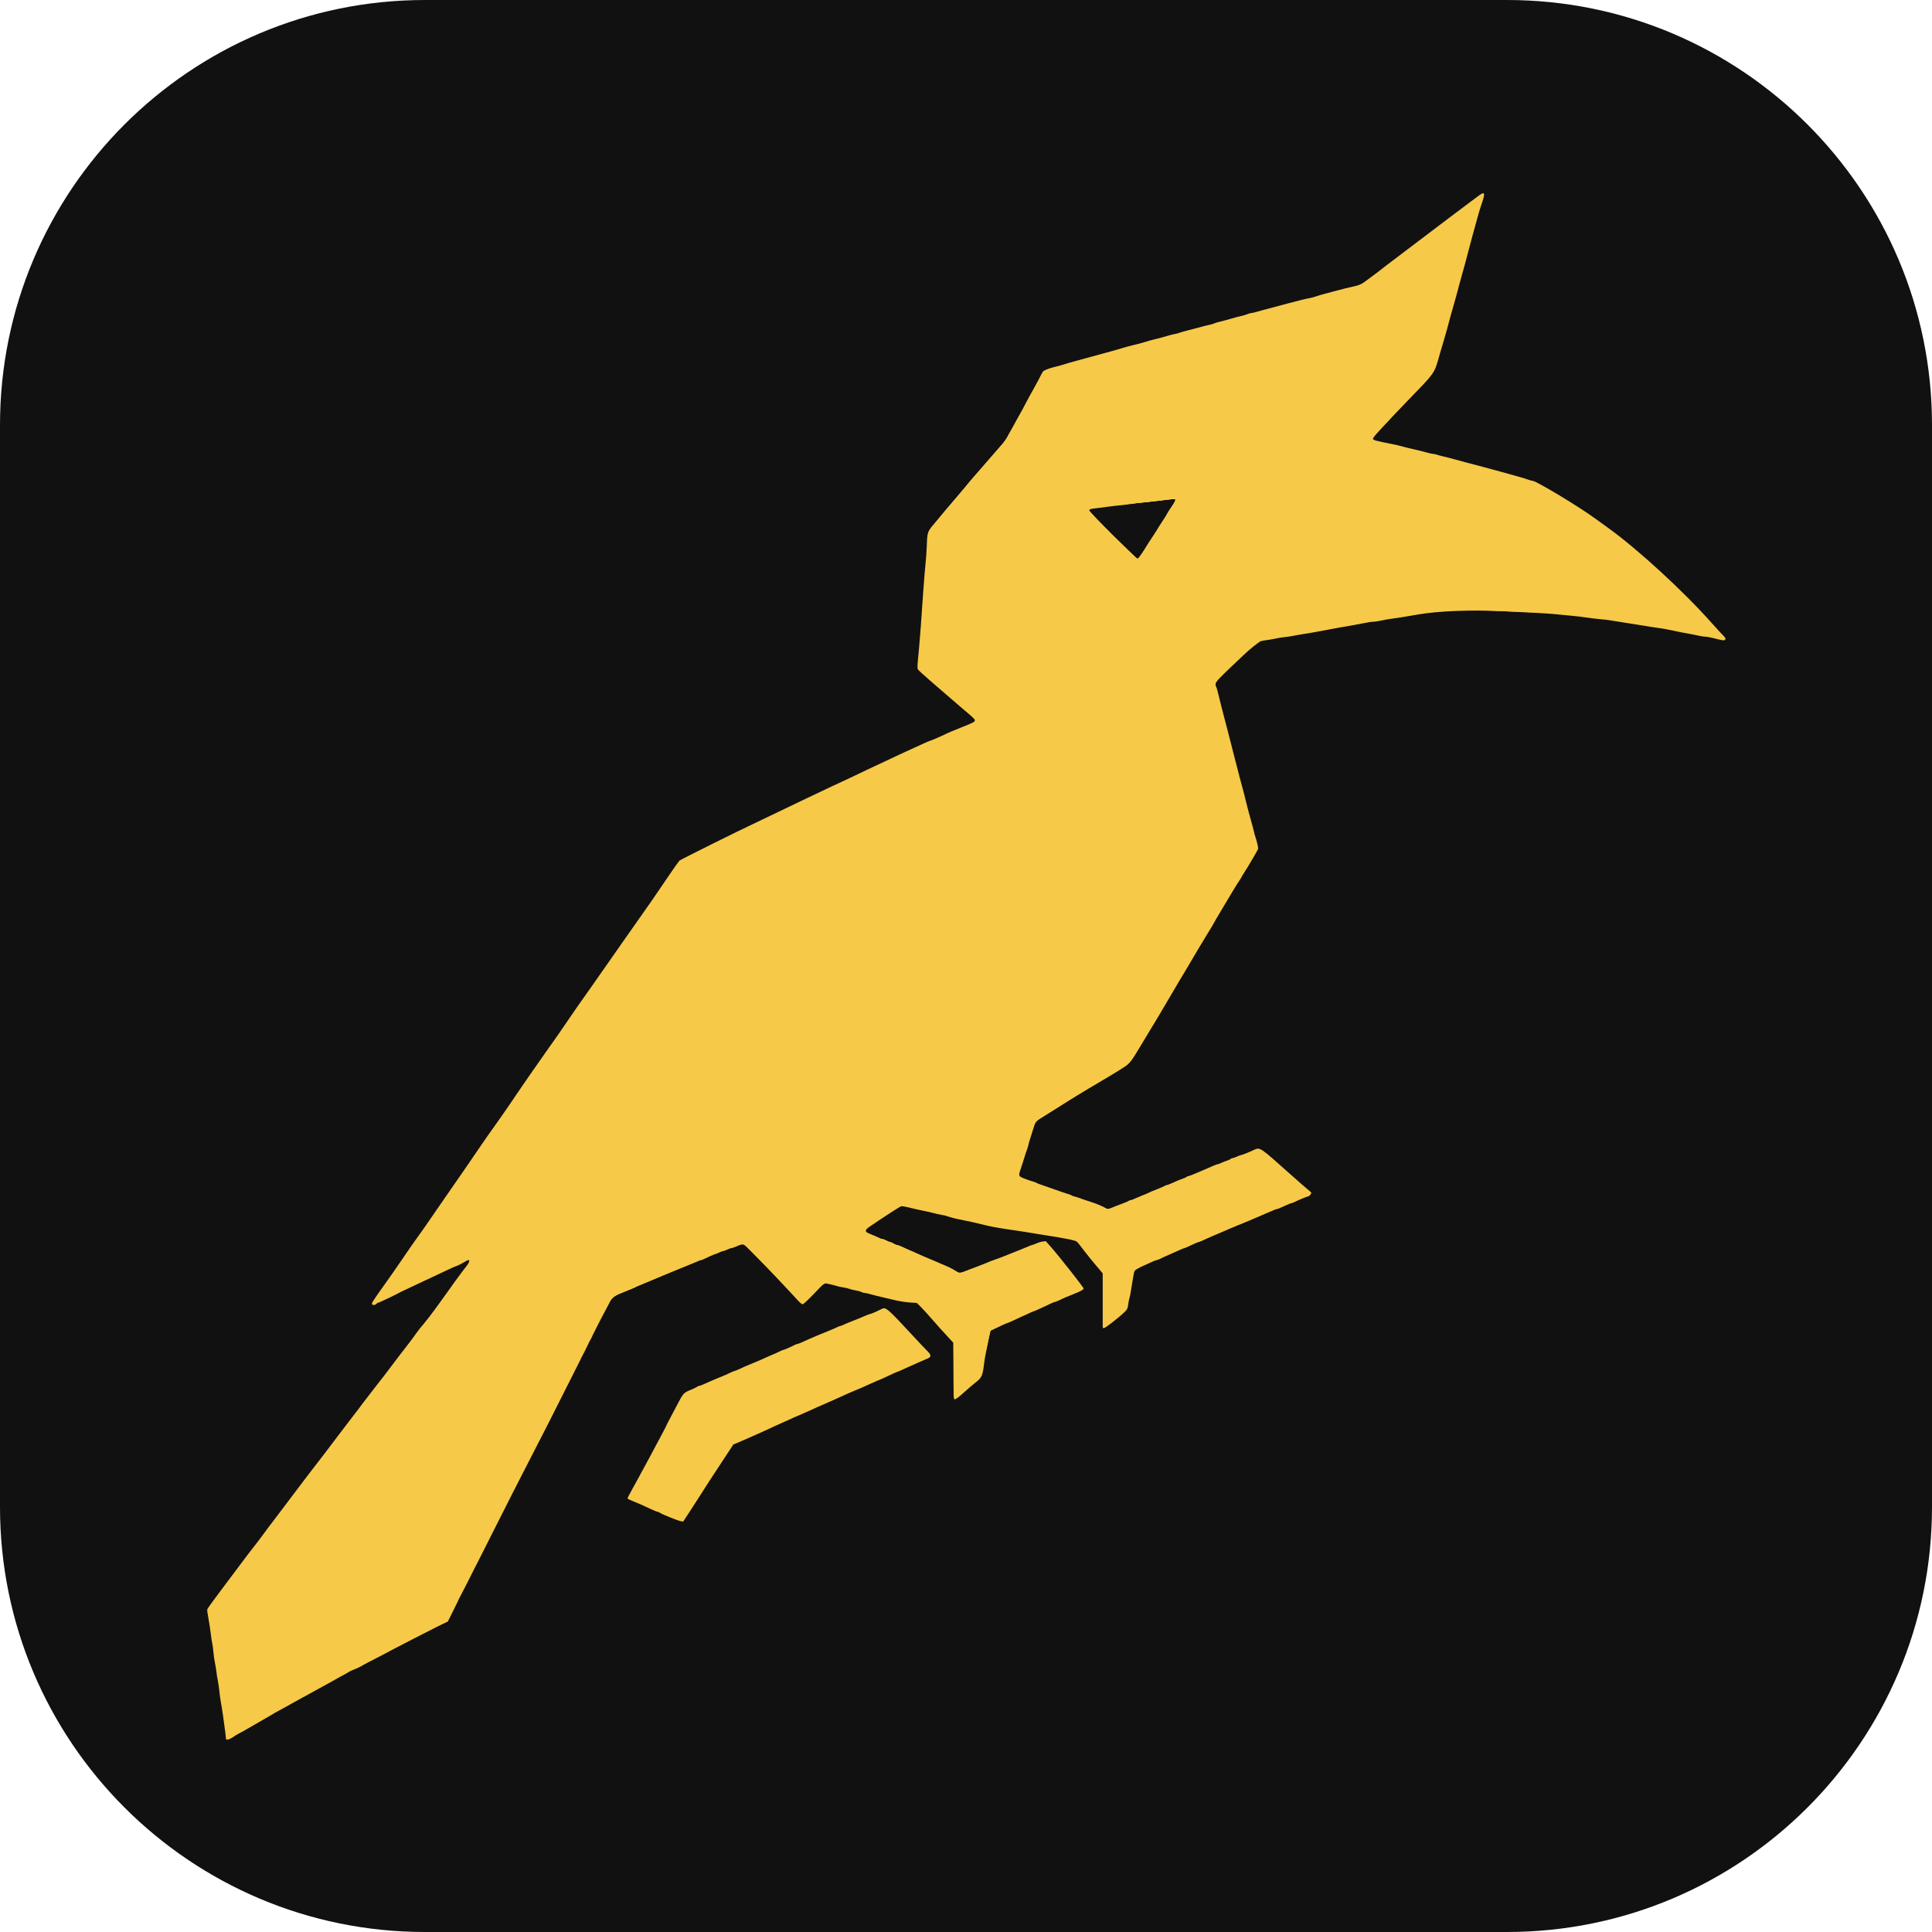
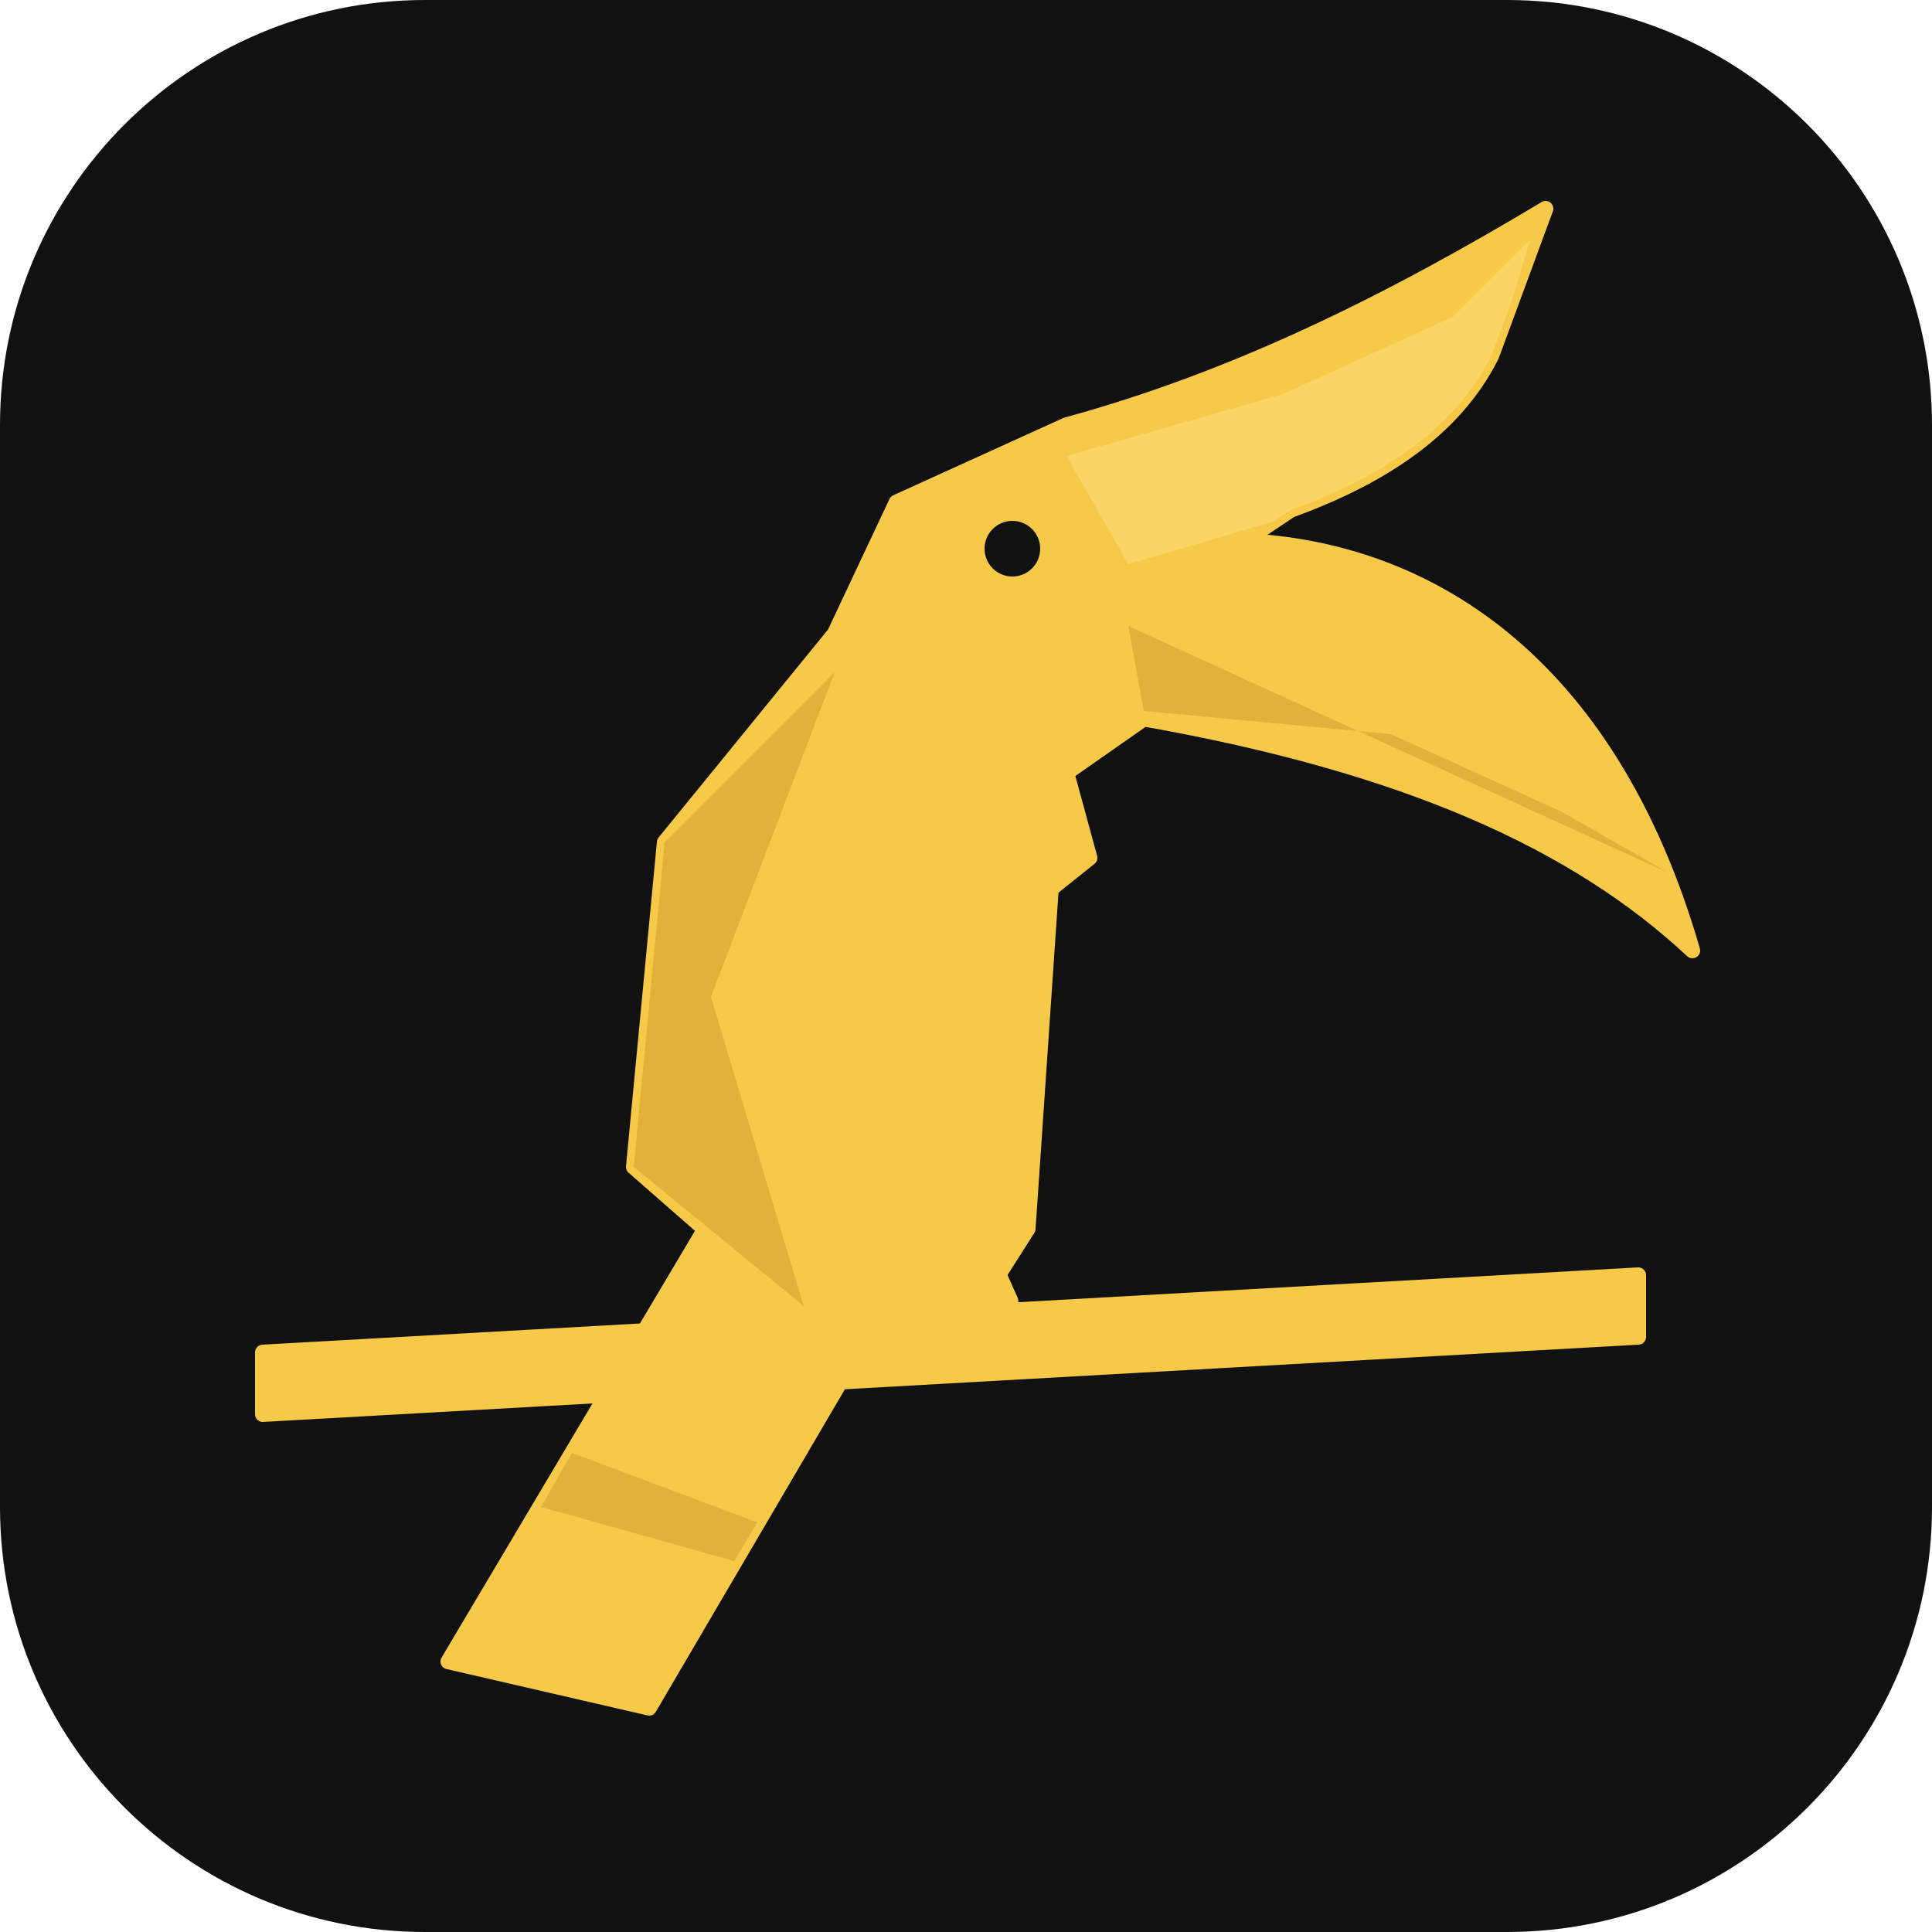
<svg xmlns="http://www.w3.org/2000/svg" viewBox="0 0 100 100">
  <rect width="100" height="100" rx="22" fill="#111111" />
-   <g transform="translate(8.429 7.828) scale(0.038778)">
-     <g transform="translate(0,2180) scale(0.1,-0.1)">
-       <path fill="#f7c948" fill-rule="nonzero" d="M17525 21178 c-44 -34 -96 -73 -116 -87 -20 -14 -92 -68 -160 -120 -68 -52 -286 -217 -484 -366 -198 -149 -397 -300 -442 -335 -77 -62 -125 -98 -272 -206 -50 -37 -80 -51 -140 -65 -42 -10 -98 -23 -126 -29 -27 -7 -79 -20 -115 -30 -36 -10 -103 -28 -150 -40 -47 -12 -105 -29 -130 -38 -25 -9 -63 -19 -85 -23 -22 -3 -69 -14 -105 -23 -134 -34 -227 -59 -290 -76 -36 -10 -103 -28 -150 -40 -47 -12 -114 -30 -150 -41 -36 -11 -73 -19 -83 -19 -10 0 -34 -7 -55 -16 -20 -8 -57 -19 -82 -24 -25 -5 -85 -21 -135 -36 -49 -14 -115 -32 -146 -39 -30 -7 -64 -17 -75 -23 -11 -6 -42 -15 -69 -20 -28 -6 -93 -22 -145 -37 -52 -14 -120 -32 -150 -39 -30 -7 -77 -21 -103 -30 -26 -9 -54 -16 -62 -16 -8 0 -43 -9 -77 -19 -62 -19 -100 -29 -208 -56 -30 -7 -75 -20 -100 -28 -51 -16 -114 -33 -180 -48 -25 -6 -72 -18 -105 -28 -90 -27 -194 -57 -245 -70 -49 -13 -159 -43 -260 -71 -36 -10 -85 -23 -110 -30 -57 -14 -176 -49 -215 -62 -16 -6 -55 -16 -85 -23 -62 -15 -114 -32 -148 -49 -25 -11 -28 -16 -83 -126 -37 -72 -60 -115 -94 -175 -13 -22 -40 -71 -60 -110 -38 -74 -96 -181 -139 -255 -14 -25 -32 -58 -41 -75 -8 -16 -26 -48 -39 -70 -13 -22 -34 -59 -45 -81 -12 -23 -44 -68 -72 -100 -88 -102 -281 -324 -359 -413 -42 -47 -105 -122 -140 -166 -36 -44 -99 -118 -140 -165 -41 -47 -95 -110 -120 -140 -24 -30 -81 -98 -126 -150 -111 -130 -110 -127 -117 -315 -4 -88 -11 -196 -17 -240 -5 -44 -19 -208 -30 -365 -30 -441 -39 -562 -55 -745 -9 -93 -18 -195 -21 -226 -2 -31 -2 -63 2 -72 3 -9 78 -78 166 -154 89 -76 203 -174 253 -218 51 -44 149 -127 218 -185 69 -58 126 -112 126 -121 1 -25 -12 -33 -189 -103 -91 -36 -173 -71 -183 -76 -29 -17 -219 -100 -228 -100 -5 0 -49 -18 -97 -41 -91 -42 -140 -65 -219 -100 -27 -12 -88 -41 -138 -64 -49 -24 -130 -62 -180 -85 -211 -98 -246 -115 -360 -170 -66 -32 -147 -70 -180 -85 -61 -27 -161 -74 -320 -150 -49 -24 -139 -67 -200 -95 -108 -51 -231 -110 -490 -235 -71 -35 -157 -76 -190 -91 -160 -73 -952 -468 -969 -482 -10 -10 -74 -100 -143 -202 -151 -224 -285 -419 -458 -662 -71 -101 -152 -216 -180 -256 -27 -39 -76 -109 -108 -155 -128 -182 -229 -327 -292 -417 -36 -52 -90 -129 -120 -170 -30 -41 -106 -151 -170 -245 -134 -197 -176 -257 -289 -415 -45 -63 -89 -126 -98 -140 -10 -14 -54 -77 -98 -140 -106 -152 -184 -266 -295 -430 -50 -74 -136 -198 -191 -275 -56 -77 -149 -210 -207 -295 -187 -275 -296 -432 -382 -555 -46 -66 -132 -190 -190 -275 -164 -239 -212 -308 -264 -379 -68 -94 -113 -159 -206 -296 -45 -66 -107 -156 -138 -200 -31 -44 -72 -102 -92 -130 -19 -27 -68 -97 -110 -155 -41 -58 -75 -113 -75 -122 0 -23 42 -24 60 -3 7 8 18 15 24 15 11 0 263 120 296 141 8 5 26 14 40 19 14 6 61 28 105 50 44 21 114 54 155 73 75 35 160 74 343 161 53 25 101 46 105 46 10 0 94 44 123 63 59 42 66 2 11 -65 -56 -69 -218 -292 -432 -595 -30 -43 -88 -116 -128 -163 -41 -47 -89 -107 -108 -135 -18 -27 -63 -88 -99 -135 -36 -47 -105 -136 -153 -198 -48 -63 -100 -133 -117 -155 -16 -23 -88 -116 -160 -207 -71 -91 -159 -205 -195 -253 -36 -49 -83 -112 -106 -140 -22 -29 -112 -147 -200 -262 -190 -251 -215 -285 -318 -417 -43 -55 -156 -203 -249 -327 -94 -124 -225 -297 -291 -385 -67 -87 -134 -177 -151 -201 -16 -23 -48 -65 -70 -94 -116 -149 -192 -248 -205 -267 -8 -12 -118 -158 -244 -325 -126 -167 -231 -311 -233 -321 -3 -9 4 -65 16 -125 11 -59 25 -151 31 -203 6 -52 15 -111 20 -130 5 -19 12 -71 15 -115 4 -44 13 -107 20 -140 7 -33 16 -87 20 -120 3 -33 12 -89 20 -125 7 -36 16 -99 20 -140 3 -41 13 -109 21 -150 16 -87 40 -253 57 -392 l11 -98 23 0 c13 0 45 15 71 33 26 18 55 36 64 40 9 3 104 56 210 118 106 62 204 118 218 126 14 8 43 25 65 39 22 13 49 28 60 33 11 5 84 45 163 90 78 44 144 81 146 81 2 0 35 18 73 39 66 37 103 58 238 131 33 18 74 41 90 50 17 10 55 31 85 48 77 41 133 73 145 81 6 4 37 18 70 31 33 13 66 28 74 34 7 6 64 37 125 68 197 101 250 129 296 155 46 25 554 286 600 308 14 7 52 25 84 41 l60 29 62 124 c34 69 65 132 69 140 6 17 30 66 45 91 4 8 52 101 105 205 52 105 99 197 104 205 17 32 46 90 275 545 130 259 293 578 361 710 68 132 158 308 200 390 42 83 81 157 85 165 5 8 41 80 81 160 89 178 347 689 358 710 5 8 14 26 20 40 6 14 15 32 19 40 23 40 73 140 100 200 7 14 16 32 22 40 5 8 14 26 20 40 5 14 14 32 19 40 5 8 23 44 40 80 17 36 61 119 96 185 35 66 71 134 79 150 31 64 68 92 176 133 97 38 151 61 191 82 8 4 47 20 85 35 38 15 92 38 119 50 88 38 201 85 455 186 69 28 139 57 157 65 17 8 36 14 41 14 6 0 23 7 39 15 45 23 141 65 150 65 4 1 26 9 48 20 22 11 47 20 55 20 8 0 33 9 55 20 22 11 47 19 56 20 9 0 42 11 73 25 86 38 90 37 197 -72 116 -119 557 -586 617 -654 24 -27 52 -49 62 -49 10 0 76 61 153 142 l135 142 58 -13 c33 -7 79 -18 104 -26 25 -8 67 -17 95 -21 27 -4 63 -12 80 -19 16 -7 52 -16 80 -20 27 -4 62 -13 77 -21 15 -8 37 -14 49 -14 13 0 52 -9 88 -20 36 -10 111 -29 166 -41 55 -12 132 -30 170 -40 39 -9 115 -21 170 -25 l100 -7 65 -66 c36 -37 103 -111 150 -166 47 -54 127 -144 178 -198 l92 -100 2 -266 c3 -527 1 -485 20 -489 11 -2 56 32 120 90 57 51 131 115 165 141 71 54 87 89 103 232 5 44 16 112 24 150 8 39 25 122 38 185 l23 115 55 26 c92 45 168 79 175 79 4 0 35 13 69 29 33 16 87 41 118 55 32 14 82 37 112 51 30 14 57 25 61 25 3 0 45 18 93 41 152 72 169 79 178 79 5 0 29 10 54 21 66 32 96 45 195 84 97 39 135 60 135 75 0 16 -330 435 -440 559 l-65 73 -40 -5 c-22 -2 -61 -14 -87 -26 -26 -11 -52 -21 -57 -21 -6 0 -30 -9 -53 -20 -37 -16 -132 -55 -353 -142 -27 -11 -68 -26 -90 -33 -22 -7 -56 -20 -75 -28 -19 -9 -84 -35 -145 -58 -60 -23 -135 -52 -166 -65 -70 -30 -87 -30 -131 -2 -42 28 -102 58 -188 93 -36 15 -78 33 -95 41 -16 7 -79 34 -140 59 -60 25 -130 55 -155 66 -25 12 -58 26 -75 33 -16 7 -50 23 -75 35 -25 11 -52 21 -60 21 -8 0 -30 9 -48 20 -18 11 -38 20 -45 20 -7 0 -29 9 -50 20 -20 11 -44 20 -53 20 -9 0 -33 8 -53 19 -20 10 -65 30 -101 44 -90 34 -91 52 -7 109 238 161 395 262 413 266 12 2 57 -5 100 -16 43 -12 126 -30 184 -42 58 -12 128 -27 155 -35 28 -8 70 -17 95 -21 25 -3 68 -14 95 -24 28 -10 77 -23 110 -30 187 -37 238 -49 405 -90 66 -17 251 -48 380 -65 25 -3 83 -12 130 -20 47 -8 132 -22 190 -31 350 -54 479 -80 501 -100 11 -9 52 -61 91 -113 40 -53 113 -144 163 -202 l90 -107 0 -363 0 -364 16 -3 c16 -3 190 132 275 213 36 35 42 47 49 99 4 33 11 71 16 84 5 13 16 68 24 121 13 82 23 144 40 236 4 19 55 50 160 95 22 10 61 27 86 39 25 12 51 21 57 21 6 0 23 6 39 14 25 13 92 44 178 81 17 7 56 25 87 39 31 14 60 26 65 26 4 0 26 9 48 19 84 40 133 61 141 61 5 0 29 10 54 21 25 12 59 28 75 34 17 7 50 22 75 33 25 11 74 32 110 47 36 15 79 33 95 41 17 7 68 29 115 48 84 33 198 81 275 115 22 10 65 28 95 41 30 12 73 31 96 41 23 11 46 19 52 19 11 0 38 11 148 61 23 11 46 19 52 19 6 0 23 7 39 15 41 22 170 75 181 75 13 0 45 37 41 49 -2 5 -21 22 -41 38 -20 15 -135 116 -255 223 -388 347 -389 348 -467 311 -69 -33 -165 -71 -178 -71 -7 -1 -31 -9 -53 -20 -22 -11 -48 -19 -57 -20 -9 0 -19 -4 -23 -9 -3 -5 -28 -17 -56 -26 -28 -10 -63 -24 -78 -31 -14 -8 -32 -14 -38 -14 -7 0 -34 -10 -60 -21 -90 -40 -108 -48 -214 -93 -59 -25 -114 -46 -122 -46 -9 0 -18 -4 -22 -9 -3 -5 -22 -15 -43 -21 -41 -14 -68 -25 -154 -64 -31 -14 -63 -26 -70 -26 -8 0 -18 -4 -24 -9 -5 -5 -52 -26 -104 -46 -52 -20 -99 -40 -105 -44 -5 -4 -46 -21 -90 -38 -44 -18 -93 -39 -110 -47 -16 -9 -37 -16 -46 -16 -8 0 -19 -4 -25 -9 -5 -5 -34 -18 -64 -29 -30 -11 -77 -29 -105 -40 -27 -11 -65 -26 -83 -33 -26 -11 -36 -11 -50 -1 -33 24 -125 63 -220 93 -54 17 -111 36 -127 43 -17 7 -46 17 -65 21 -19 4 -40 11 -46 16 -7 5 -34 16 -60 23 -27 8 -107 35 -179 61 -71 25 -150 53 -174 61 -24 7 -49 18 -55 22 -6 5 -29 14 -51 20 -56 15 -136 45 -162 60 -29 16 -29 34 1 119 13 37 33 102 46 143 12 41 28 89 35 105 7 17 15 46 19 65 4 19 15 60 26 90 10 30 28 86 39 124 31 99 30 98 158 178 65 40 132 82 149 93 90 58 198 124 269 167 44 26 87 52 95 57 8 6 74 44 145 86 181 106 310 184 394 239 76 49 97 75 223 286 31 52 73 122 93 155 105 172 173 286 262 438 97 166 110 188 151 257 12 19 31 51 42 70 11 19 30 51 43 71 20 32 110 185 162 275 11 19 56 94 100 166 102 167 120 196 139 233 9 17 26 47 39 67 12 20 48 81 80 135 146 245 174 291 205 336 17 27 32 50 32 52 0 3 17 31 37 62 21 32 43 67 49 78 6 11 39 66 72 122 34 56 62 109 62 117 0 21 -19 102 -36 151 -8 22 -18 60 -23 85 -5 25 -23 90 -39 145 -16 55 -43 159 -61 230 -17 72 -40 162 -51 200 -11 39 -27 97 -35 130 -41 160 -56 217 -76 295 -24 97 -52 204 -78 305 -19 70 -51 193 -77 295 -7 30 -21 82 -29 115 -9 33 -23 89 -31 124 -8 35 -19 72 -24 82 -26 47 -15 63 162 231 95 90 190 181 213 202 60 59 194 166 219 176 12 4 49 11 82 15 32 4 84 13 114 20 30 7 87 16 125 20 39 4 90 11 115 17 25 5 83 16 130 23 81 12 142 23 365 65 55 11 156 29 225 40 69 12 166 30 217 40 50 11 109 20 130 20 21 0 67 7 102 15 35 9 96 19 135 24 68 8 167 24 356 57 277 48 715 65 1140 44 107 -5 292 -14 410 -20 118 -6 251 -15 295 -20 44 -5 136 -14 205 -20 69 -6 163 -17 210 -25 47 -7 121 -16 165 -20 44 -3 118 -12 165 -20 47 -7 146 -23 220 -35 74 -11 187 -30 250 -40 63 -10 138 -22 165 -25 28 -3 79 -12 115 -20 122 -26 265 -54 310 -61 25 -4 70 -13 100 -20 30 -8 70 -14 90 -14 19 0 71 -10 115 -21 119 -32 144 -34 151 -14 5 11 -3 26 -22 44 -16 15 -85 90 -153 166 -381 430 -986 986 -1386 1275 -71 51 -152 110 -180 130 -206 152 -783 499 -830 500 -11 1 -38 8 -60 16 -39 15 -109 35 -250 74 -38 10 -97 26 -130 36 -81 22 -377 102 -445 119 -30 8 -95 25 -145 39 -49 14 -119 32 -155 40 -36 8 -78 20 -93 25 -16 6 -38 11 -50 11 -12 0 -51 8 -87 19 -36 10 -110 29 -165 41 -55 12 -125 29 -155 38 -30 9 -82 21 -115 28 -255 50 -279 57 -283 77 -3 17 122 154 468 512 371 383 350 352 425 620 20 71 39 135 75 255 17 58 37 130 44 160 7 30 18 71 24 90 6 19 20 71 33 115 12 44 29 107 39 140 10 33 27 98 39 145 13 47 31 114 41 150 27 94 46 162 86 317 20 76 44 167 54 203 10 36 28 101 40 145 41 151 58 210 69 240 73 212 67 223 -64 123z m-4008 -4034 c3 -8 -3 -25 -14 -37 -22 -23 -103 -145 -103 -153 0 -3 -27 -46 -60 -96 -33 -49 -60 -92 -60 -94 0 -2 -36 -59 -80 -125 -44 -67 -80 -123 -80 -125 0 -2 -10 -18 -22 -37 -13 -19 -34 -53 -48 -75 -16 -27 -31 -41 -42 -40 -26 4 -649 630 -646 648 2 11 23 17 78 23 41 4 120 14 175 22 55 8 134 17 175 20 41 4 111 13 155 20 44 8 116 17 160 20 44 3 130 13 190 21 98 12 139 17 198 22 10 1 20 -5 24 -14zM9590 6345 c-42 -23 -138 -65 -149 -65 -6 0 -30 -9 -53 -19 -57 -25 -128 -54 -208 -85 -36 -14 -79 -32 -95 -40 -17 -9 -35 -16 -42 -16 -6 0 -24 -7 -40 -15 -15 -8 -55 -25 -88 -39 -93 -37 -257 -106 -290 -121 -106 -49 -145 -65 -155 -65 -7 0 -24 -6 -38 -14 -45 -24 -140 -66 -151 -66 -5 0 -22 -7 -38 -15 -15 -7 -49 -23 -75 -35 -55 -23 -110 -47 -188 -83 -30 -13 -86 -37 -124 -52 -38 -15 -77 -31 -85 -35 -34 -18 -130 -60 -138 -60 -4 0 -28 -10 -53 -21 -49 -24 -71 -34 -170 -74 -67 -28 -86 -36 -182 -79 -31 -15 -64 -26 -72 -26 -8 0 -17 -4 -20 -9 -3 -4 -42 -23 -86 -42 -98 -40 -104 -47 -176 -184 -31 -60 -77 -146 -100 -190 -24 -44 -48 -91 -54 -105 -5 -14 -14 -33 -20 -42 -5 -9 -26 -49 -47 -89 -21 -39 -57 -106 -79 -148 -23 -42 -58 -107 -78 -146 -21 -38 -57 -106 -81 -150 -25 -44 -49 -89 -54 -100 -5 -11 -43 -80 -85 -154 -42 -74 -75 -139 -74 -143 2 -5 37 -23 78 -39 76 -30 94 -38 233 -103 43 -20 83 -36 90 -36 7 0 21 -6 32 -14 31 -21 246 -108 280 -112 l30 -5 60 91 c33 51 65 99 70 108 6 9 44 68 85 132 41 63 77 119 80 125 3 5 24 39 48 75 23 36 106 163 185 282 l142 216 65 27 c62 26 98 42 193 84 106 47 165 74 202 91 22 11 69 33 105 49 36 16 92 41 125 56 110 50 140 63 215 95 41 18 102 45 135 60 33 16 114 52 180 80 66 29 149 66 185 82 104 48 141 64 210 93 36 15 79 33 95 40 95 42 125 55 177 79 31 14 59 26 62 26 3 0 58 25 121 55 64 30 119 55 123 55 3 0 25 9 49 20 24 11 63 29 88 40 25 11 65 29 90 40 25 11 64 29 88 39 23 11 58 26 79 34 59 24 58 48 -4 109 -29 29 -114 118 -187 198 -348 375 -362 387 -421 355z" />
+   <g transform="translate(8.000 11.600) scale(0.4)">
+     <g fill="#f7c948" stroke="#f7c948" stroke-width="2" stroke-linejoin="round">
+       <path d="M96,36 L118,26 C140,20 160,10 180,-2 L173,17 C168,27 158,33 147,37 L141,41 C164,42 188,56 199,94 C184,80 162,70 128,64 L118,71 L121,82 L116,86 L113,130 L106,141 L86,143 L62,122 L66,80 L88,53 Z" />
+       <path d="M76,122 L98,134 L64,192 L38,186 Z" />
+       <path d="M14,146 L192,136 L192,144 L14,154 Z" />
+       <rect x="97" y="132" width="5" height="10" transform="rotate(-14 99 137)" />
+       <rect x="104" y="131" width="5" height="10" transform="rotate(-24 106 136)" />
    </g>
-     <g transform="translate(0,2180) scale(0.1,-0.1)">
-       <path fill="#f7c948" fill-rule="nonzero" d="M16775 20558 c-454 -327 -797 -567 -820 -575 -28 -9 -3631 -970 -4136 -1103 -38 -10 -115 -105 -174 -215 -15 -27 -38 -68 -50 -90 -13 -22 -40 -71 -60 -110 -38 -74 -96 -181 -139 -255 -14 -25 -32 -58 -41 -75 -8 -16 -26 -48 -39 -70 -13 -22 -34 -59 -45 -81 -12 -23 -44 -68 -72 -100 -88 -102 -281 -324 -359 -413 -42 -47 -105 -122 -140 -166 -36 -44 -99 -118 -140 -165 -109 -123 -274 -331 -313 -397 -5 -7 -157 -1799 -157 -1847 0 -1 105 -99 233 -218 206 -191 333 -304 473 -418 23 -19 44 -43 46 -52 2 -9 318 -310 703 -669 385 -358 702 -654 705 -656 7 -7 -1561 790 -1578 803 -2 1 -25 82 -52 179 -27 98 -51 179 -53 181 -4 4 -3618 -1692 -3628 -1703 -16 -18 -4008 -5817 -4006 -5820 2 -1 1587 666 3522 1482 1935 817 3520 1483 3522 1481 2 -2 -573 -428 -1279 -947 -705 -519 -1287 -948 -1294 -954 -9 -7 133 -156 545 -567 l557 -558 114 71 c63 39 135 90 160 114 34 32 55 44 85 48 48 5 1202 -245 1221 -265 7 -7 118 -130 248 -273 l236 -260 2 -337 3 -338 162 103 c89 57 165 106 168 109 3 3 36 148 74 322 37 174 72 321 77 326 5 5 260 117 568 249 307 133 564 245 572 249 10 5 -38 87 -187 317 -111 171 -204 313 -208 318 -7 7 -1043 -338 -1089 -362 -11 -6 -39 -15 -62 -20 l-43 -9 -267 131 c-147 73 -287 140 -311 151 -81 34 -134 58 -174 77 -22 10 -47 19 -55 19 -8 0 -30 9 -48 20 -18 11 -38 20 -45 20 -7 0 -29 9 -50 20 -20 11 -44 20 -53 20 -9 0 -33 8 -53 19 -20 10 -65 29 -100 42 -68 26 -81 41 -62 70 8 15 8 19 -1 19 -6 0 550 351 1238 781 687 429 1268 793 1291 807 118 76 251 159 585 366 l367 229 857 1416 c471 779 858 1419 860 1422 2 3 -120 493 -271 1089 -151 596 -271 1088 -268 1094 4 5 6 26 5 46 -2 31 5 42 64 100 69 67 270 359 256 372 -4 3 -270 205 -591 447 -331 251 -577 443 -570 446 8 3 505 122 1104 265 l1090 260 845 -25 845 -25 1147 -362 c631 -199 1146 -363 1145 -365 -2 -1 -680 135 -1508 302 l-1504 305 -642 -25 -642 -26 -832 -204 c-458 -113 -834 -207 -836 -209 -3 -2 1027 -569 1154 -635 17 -9 276 29 1300 189 l1278 200 1510 -60 1511 -60 269 -115 c148 -63 270 -113 271 -112 2 2 -225 247 -504 545 l-507 542 -659 456 c-363 251 -669 460 -680 465 -12 4 -518 138 -1126 296 -608 157 -1106 287 -1108 288 -9 6 35 68 79 110 28 28 196 210 372 405 176 195 331 367 344 381 19 21 82 244 328 1154 168 621 303 1130 302 1132 -2 1 -354 -250 -782 -559z m-967 -1783 c2 -1 39 -94 82 -205 64 -165 92 -222 150 -311 l72 -108 -7 -95 -7 -94 -47 -6 c-148 -20 -2195 -235 -2198 -232 -2 2 2 27 9 55 l13 52 915 480 915 480 50 -6 c27 -4 51 -8 53 -10z m-2291 -1623 c20 -13 -484 -803 -507 -794 -10 4 -162 149 -338 323 -262 259 -318 318 -310 332 5 9 18 17 29 17 11 0 29 4 39 10 10 5 136 21 281 35 442 44 531 53 614 64 70 10 95 12 165 19 8 1 20 -2 27 -6zM13611 8064 c-970 -400 -969 -399 -1026 -373 -64 29 -1230 397 -1240 391 -35 -21 -694 -506 -691 -509 1 -2 344 -66 761 -143 426 -78 764 -145 771 -152 6 -7 89 -105 184 -218 95 -113 179 -212 186 -220 8 -10 29 -144 54 -340 22 -178 42 -326 44 -327 2 -2 75 157 162 353 99 222 166 361 179 370 11 7 511 240 1111 517 600 278 1103 511 1118 519 l27 14 -335 254 c-184 140 -339 255 -343 256 -4 1 -437 -175 -962 -392zM6294 7219 c-76 -170 -140 -312 -143 -313 -3 -2 -204 -7 -446 -11 l-440 -7 -53 101 c-29 56 -54 101 -55 101 -36 -3 -1184 -303 -1192 -312 -7 -7 -115 -150 -242 -318 -126 -168 -843 -1117 -1594 -2110 -751 -993 -1397 -1848 -1437 -1901 l-72 -95 120 -843 c66 -464 121 -845 123 -847 2 -2 972 1365 2155 3039 1183 1673 2158 3051 2167 3062 8 11 -563 -1138 -1270 -2554 -708 -1415 -1280 -2571 -1273 -2568 10 4 619 291 1125 529 17 8 308 576 1100 2142 592 1172 1082 2133 1087 2135 6 2 27 21 46 41 26 28 62 48 140 78 97 38 152 61 191 82 8 4 47 20 85 35 38 15 92 38 119 50 51 22 81 35 236 99 80 33 319 143 326 150 3 3 -85 467 -90 472 -2 3 -553 74 -570 74 -2 0 -67 -140 -143 -311zM8365 5810 c-665 -280 -1249 -525 -1297 -545 l-86 -36 -361 -662 -361 -662 0 -47 0 -46 268 -121 c251 -113 322 -138 413 -141 3 0 158 229 345 510 l339 509 1250 547 c688 301 1265 554 1283 562 28 14 32 20 32 56 l0 41 -225 240 -224 240 -73 32 c-40 17 -77 31 -83 31 -5 0 -554 -229 -1220 -508z" />
+     <clipPath id="c">
+       <path d="M96,36 L118,26 C140,20 160,10 180,-2 L173,17 C168,27 158,33 147,37 L141,41 C164,42 188,56 199,94 C184,80 162,70 128,64 L118,71 L121,82 L116,86 L113,130 L106,141 L86,143 L62,122 L66,80 L88,53 Z" />
+       <path d="M76,122 L98,134 L64,192 L38,186 Z" />
+       <path d="M14,146 L192,136 L192,144 L14,154 Z" />
+       <rect x="97" y="132" width="5" height="10" transform="rotate(-14 99 137)" />
+       <rect x="104" y="131" width="5" height="10" transform="rotate(-24 106 136)" />
+     </clipPath>
+     <g clip-path="url(#c)">
+       <path d="M88,58 L72,100 L84,140 L62,122 L66,80 Z" fill="#e0b23c" />
+       <path d="M126,52 L196,84 L182,76 L160,66 L128,63 Z" fill="#e0b23c" />
+       <path d="M118,30 L146,22 L168,12 L178,2 L172,22 L160,34 L126,44 Z" fill="#fad566" />
+       <path d="M54,159 L78,168 L75,173 L50,166 Z" fill="#e0b23c" />
    </g>
-     <g transform="translate(0,2180) scale(0.1,-0.1)">
-       <path fill="#f7c948" fill-rule="nonzero" d="M16905 20654 c-346 -250 -694 -502 -772 -560 l-143 -105 -2052 -550 c-1129 -302 -2070 -554 -2091 -560 l-38 -10 3 -44 3 -45 775 -577 c820 -610 771 -578 902 -598 29 -5 39 -11 44 -30 11 -44 932 -535 1445 -771 l422 -193 730 -26 730 -26 496 -74 495 -75 596 -185 595 -185 799 -315 c440 -173 802 -313 804 -310 7 6 -721 781 -866 923 l-137 132 -525 364 c-289 200 -591 402 -670 449 l-145 85 -865 226 c-476 124 -969 248 -1095 276 l-230 50 -1210 -119 c-665 -66 -1211 -119 -1212 -117 -2 2 -1 21 3 42 l6 39 1333 688 1332 688 512 788 c433 665 518 790 546 804 37 18 32 5 85 217 17 69 33 133 36 143 3 9 2 17 -3 16 -4 0 -291 -205 -638 -455zM10755 17323 c-259 -301 -478 -557 -488 -569 -24 -31 -175 -1861 -155 -1880 7 -7 524 -465 1148 -1019 l1135 -1006 3 -40 3 -41 -28 5 c-15 3 -48 8 -74 12 -35 4 -257 124 -1024 555 -783 439 -987 550 -1015 550 -26 0 -249 -100 -820 -369 -686 -321 -2280 -1077 -2442 -1157 l-57 -28 -204 -290 c-859 -1225 -1990 -2886 -1966 -2886 2 0 84 16 182 34 158 31 306 76 1290 390 619 198 1129 356 1149 356 l36 0 7 -41 c4 -22 5 -42 3 -43 -1 -2 -831 -507 -1843 -1122 -1484 -902 -1848 -1119 -1880 -1122 l-40 -4 -365 -530 c-385 -559 -377 -548 -362 -548 30 0 634 266 857 377 155 78 923 423 1905 856 l1645 726 995 396 c858 342 1071 423 1544 586 303 104 553 192 557 196 4 5 460 663 1015 1463 834 1205 1009 1463 1017 1501 l9 47 37 -10 c20 -5 40 -13 44 -18 6 -5 287 -2857 287 -2907 0 -2 19 -3 43 -3 l44 0 200 333 c110 182 477 793 817 1357 l616 1026 -60 258 c-33 143 -60 260 -60 262 0 2 -25 18 -55 36 -47 28 -112 100 -415 463 -308 370 -443 520 -959 1070 l-601 640 0 40 0 40 258 308 258 308 147 106 147 106 0 41 c0 34 41 118 240 496 211 400 240 460 240 501 l0 45 -87 71 -86 72 -236 80 c-347 119 -1216 327 -1723 411 -196 33 -358 60 -360 60 -2 0 -215 -246 -473 -547z m2762 -171 c20 -13 -484 -803 -507 -794 -10 4 -162 149 -338 323 -262 259 -318 318 -310 332 5 9 18 17 29 17 11 0 29 4 39 10 10 5 136 21 281 35 442 44 531 53 614 64 70 10 95 12 165 19 8 1 20 -2 27 -6z m-5377 -4998 l995 -55 1239 11 c681 6 1240 9 1242 7 3 -2 0 -27 -6 -54 l-11 -50 -1127 -906 -1127 -905 -705 -617 -705 -616 -50 7 c-27 3 -51 7 -53 9 -1 1 -56 204 -121 451 l-118 449 -38 10 -37 9 7 88 6 88 -286 1015 -286 1015 7 56 7 56 86 -6 c47 -4 534 -31 1081 -62zM9175 8797 c-897 -583 -1138 -744 -1418 -951 -196 -144 -337 -254 -335 -262 4 -17 1078 -1114 1091 -1114 31 0 167 102 235 176 l76 83 87 30 87 29 7 -49 c4 -27 8 -49 9 -49 28 0 1064 -244 1073 -253 6 -6 117 -126 246 -266 l235 -254 7 -333 7 -334 21 0 c19 0 280 161 292 180 2 4 25 132 50 285 38 233 49 285 73 326 15 27 31 51 37 53 109 44 1132 490 1138 495 8 8 -313 513 -376 593 l-29 37 -287 -99 c-157 -54 -423 -146 -591 -204 l-306 -106 -389 181 -390 182 -235 72 -235 72 -3 47 -3 47 500 987 c430 850 500 995 506 1045 l7 57 -53 0 -54 0 -1080 -703zM13610 8054 l-965 -394 -515 160 c-283 88 -522 163 -531 166 -13 4 -48 -53 -159 -261 -78 -147 -140 -268 -138 -271 3 -2 203 -40 444 -85 241 -44 444 -85 450 -92 8 -9 264 -312 360 -427 8 -9 30 -147 54 -340 22 -178 42 -326 44 -327 2 -2 75 157 162 353 99 223 166 361 179 370 11 7 507 238 1102 513 595 275 1094 506 1108 513 l26 14 -320 249 c-175 137 -323 250 -327 251 -5 1 -443 -175 -974 -392zM5035 6883 c-16 -2 -361 -161 -766 -354 l-736 -350 -1434 -1884 c-1218 -1599 -1437 -1891 -1452 -1939 l-19 -57 115 -810 c106 -744 119 -831 131 -818 2 2 462 652 1022 1444 813 1150 1239 1766 2118 3060 l1101 1620 3 48 4 47 -29 -1 c-15 -1 -41 -4 -58 -6zM5176 5958 l-568 -363 -959 -1917 c-997 -1995 -999 -1999 -941 -1997 9 0 253 111 542 247 l525 247 522 1025 523 1025 0 55 0 55 39 22 40 23 465 924 c414 821 466 929 466 970 l0 46 -43 0 -42 0 -569 -362zM8425 5829 c-621 -263 -1201 -508 -1287 -544 l-156 -67 -361 -662 c-313 -574 -361 -667 -361 -704 0 -23 1 -42 3 -42 2 0 121 -52 266 -115 213 -92 278 -116 339 -125 42 -6 79 -7 83 -3 4 5 154 231 334 503 180 272 328 496 330 498 2 3 1287 568 2463 1084 l92 40 0 47 0 46 -219 235 -219 235 -79 27 c-43 15 -82 27 -88 26 -5 0 -518 -215 -1140 -479z" />
-     </g>
+     <circle cx="111" cy="42" r="3.6" fill="#111111" />
  </g>
</svg>
